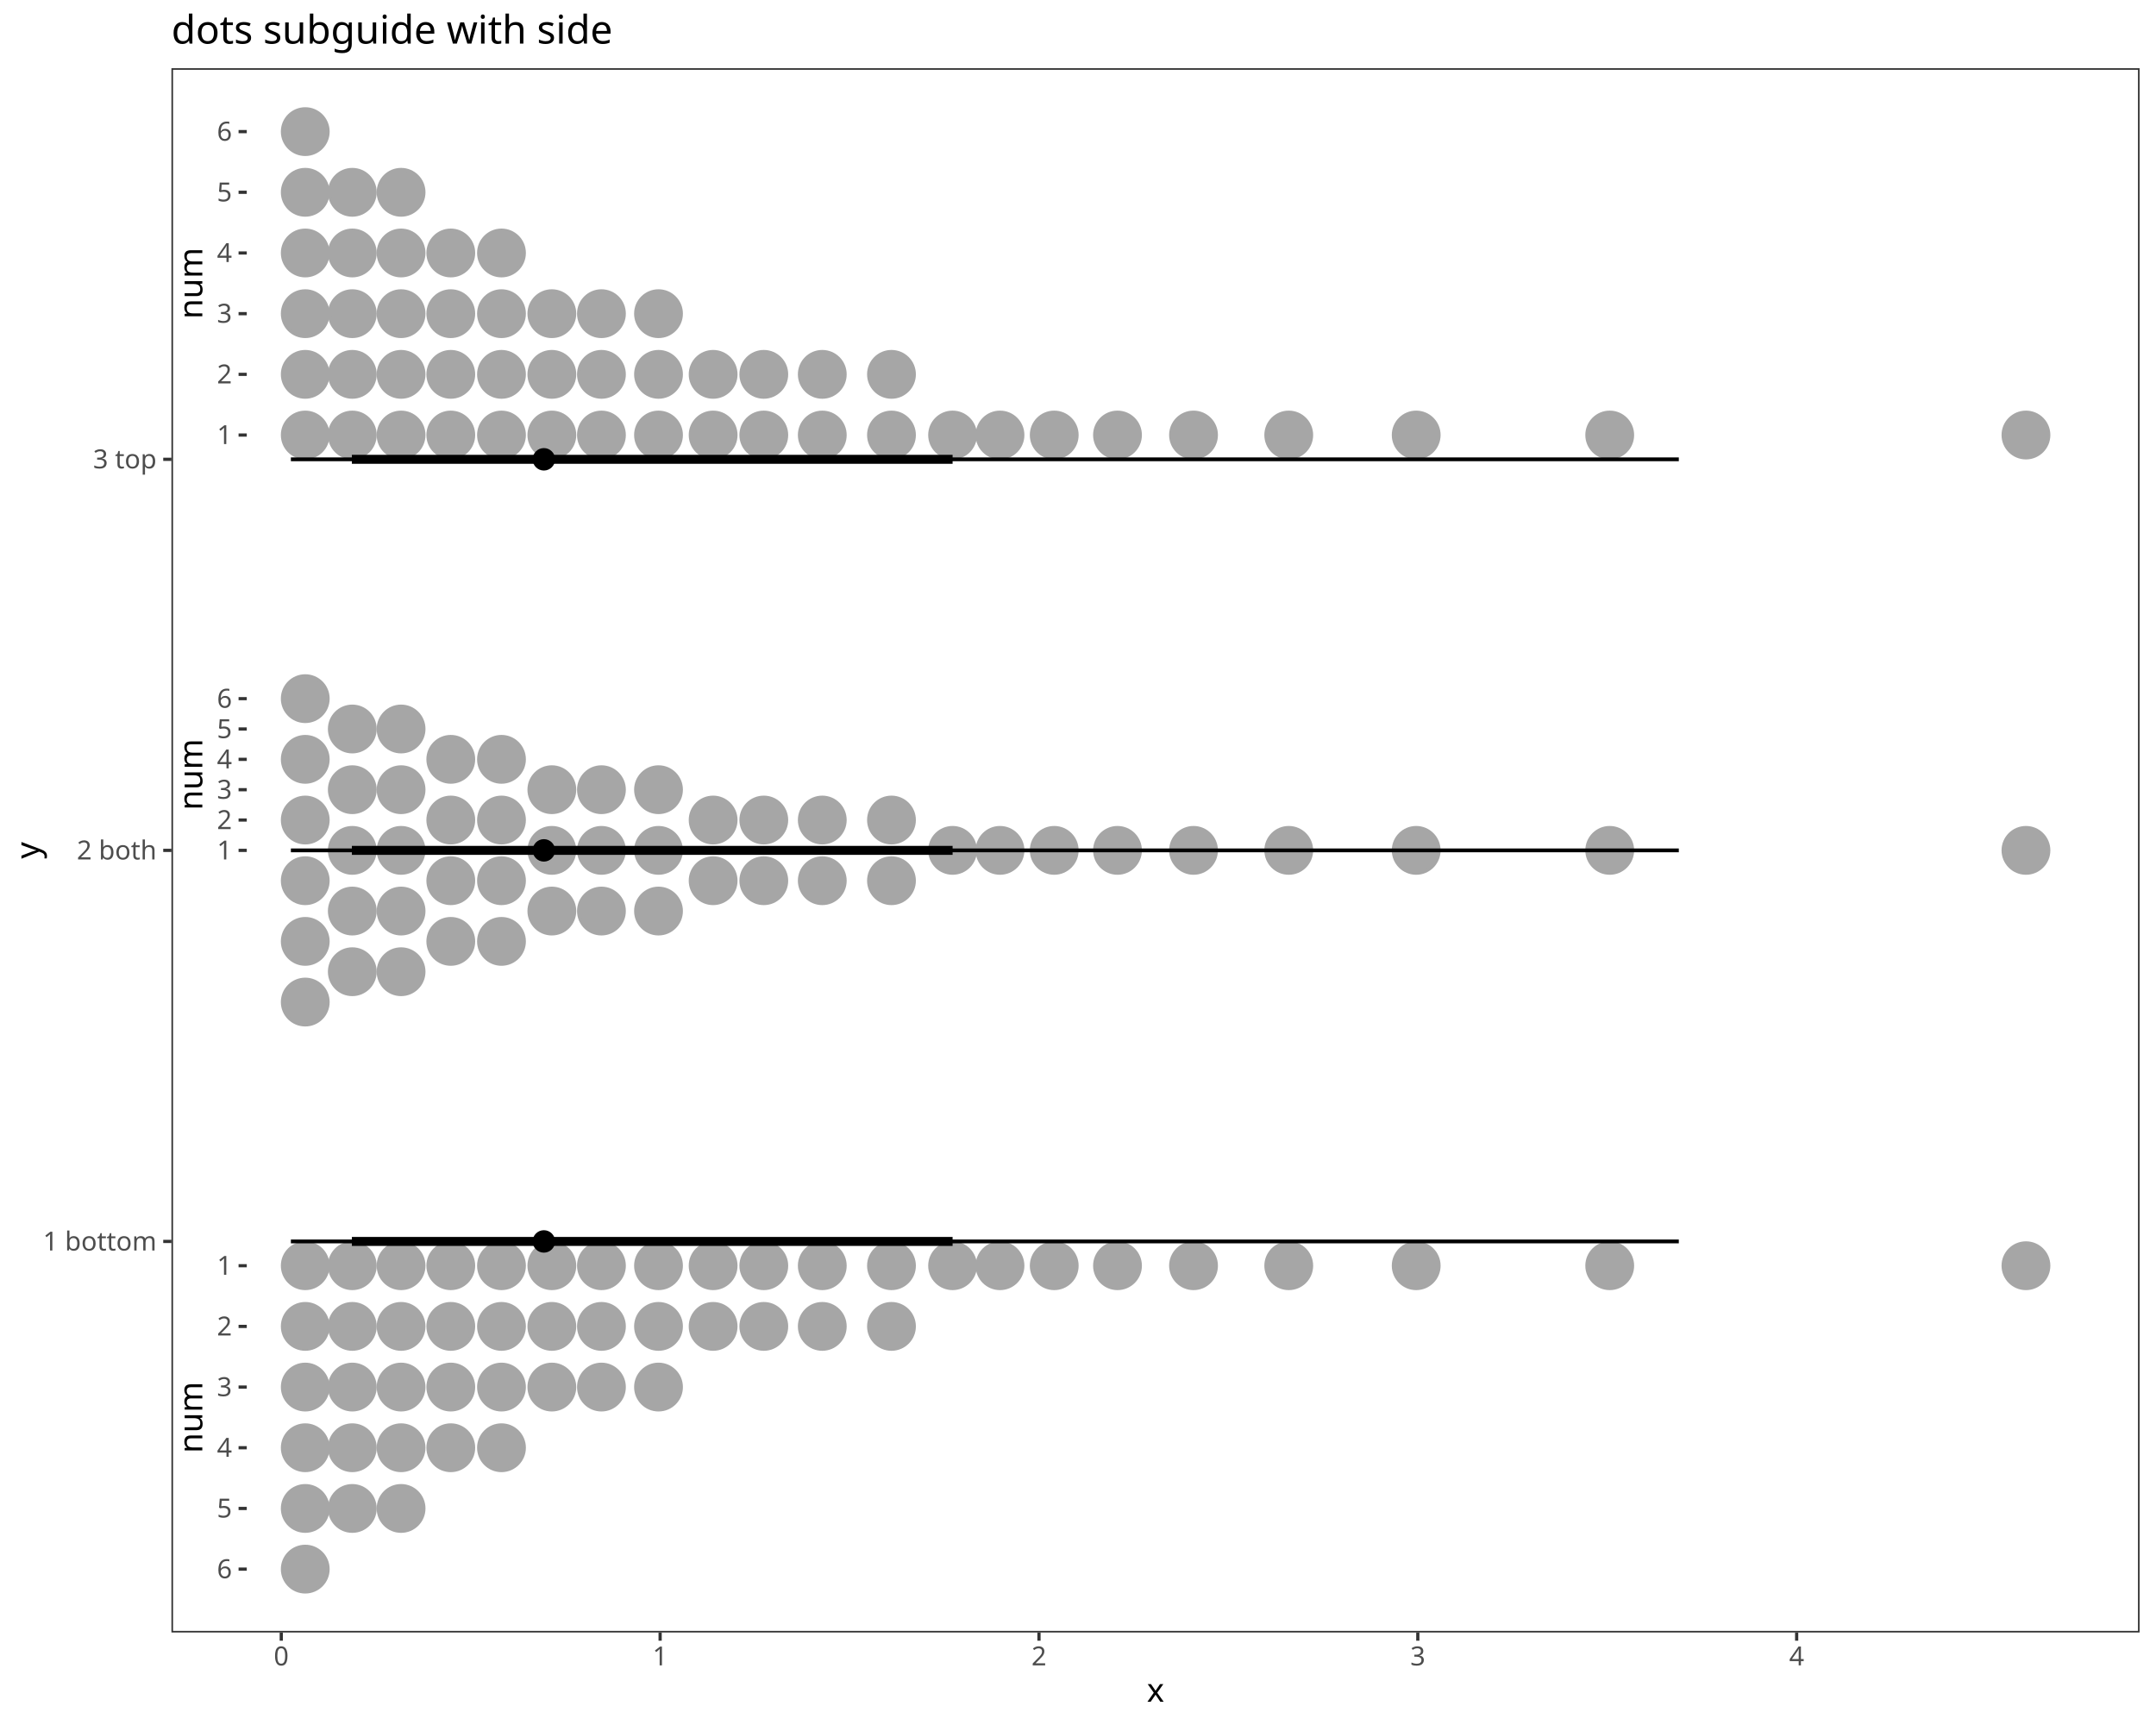
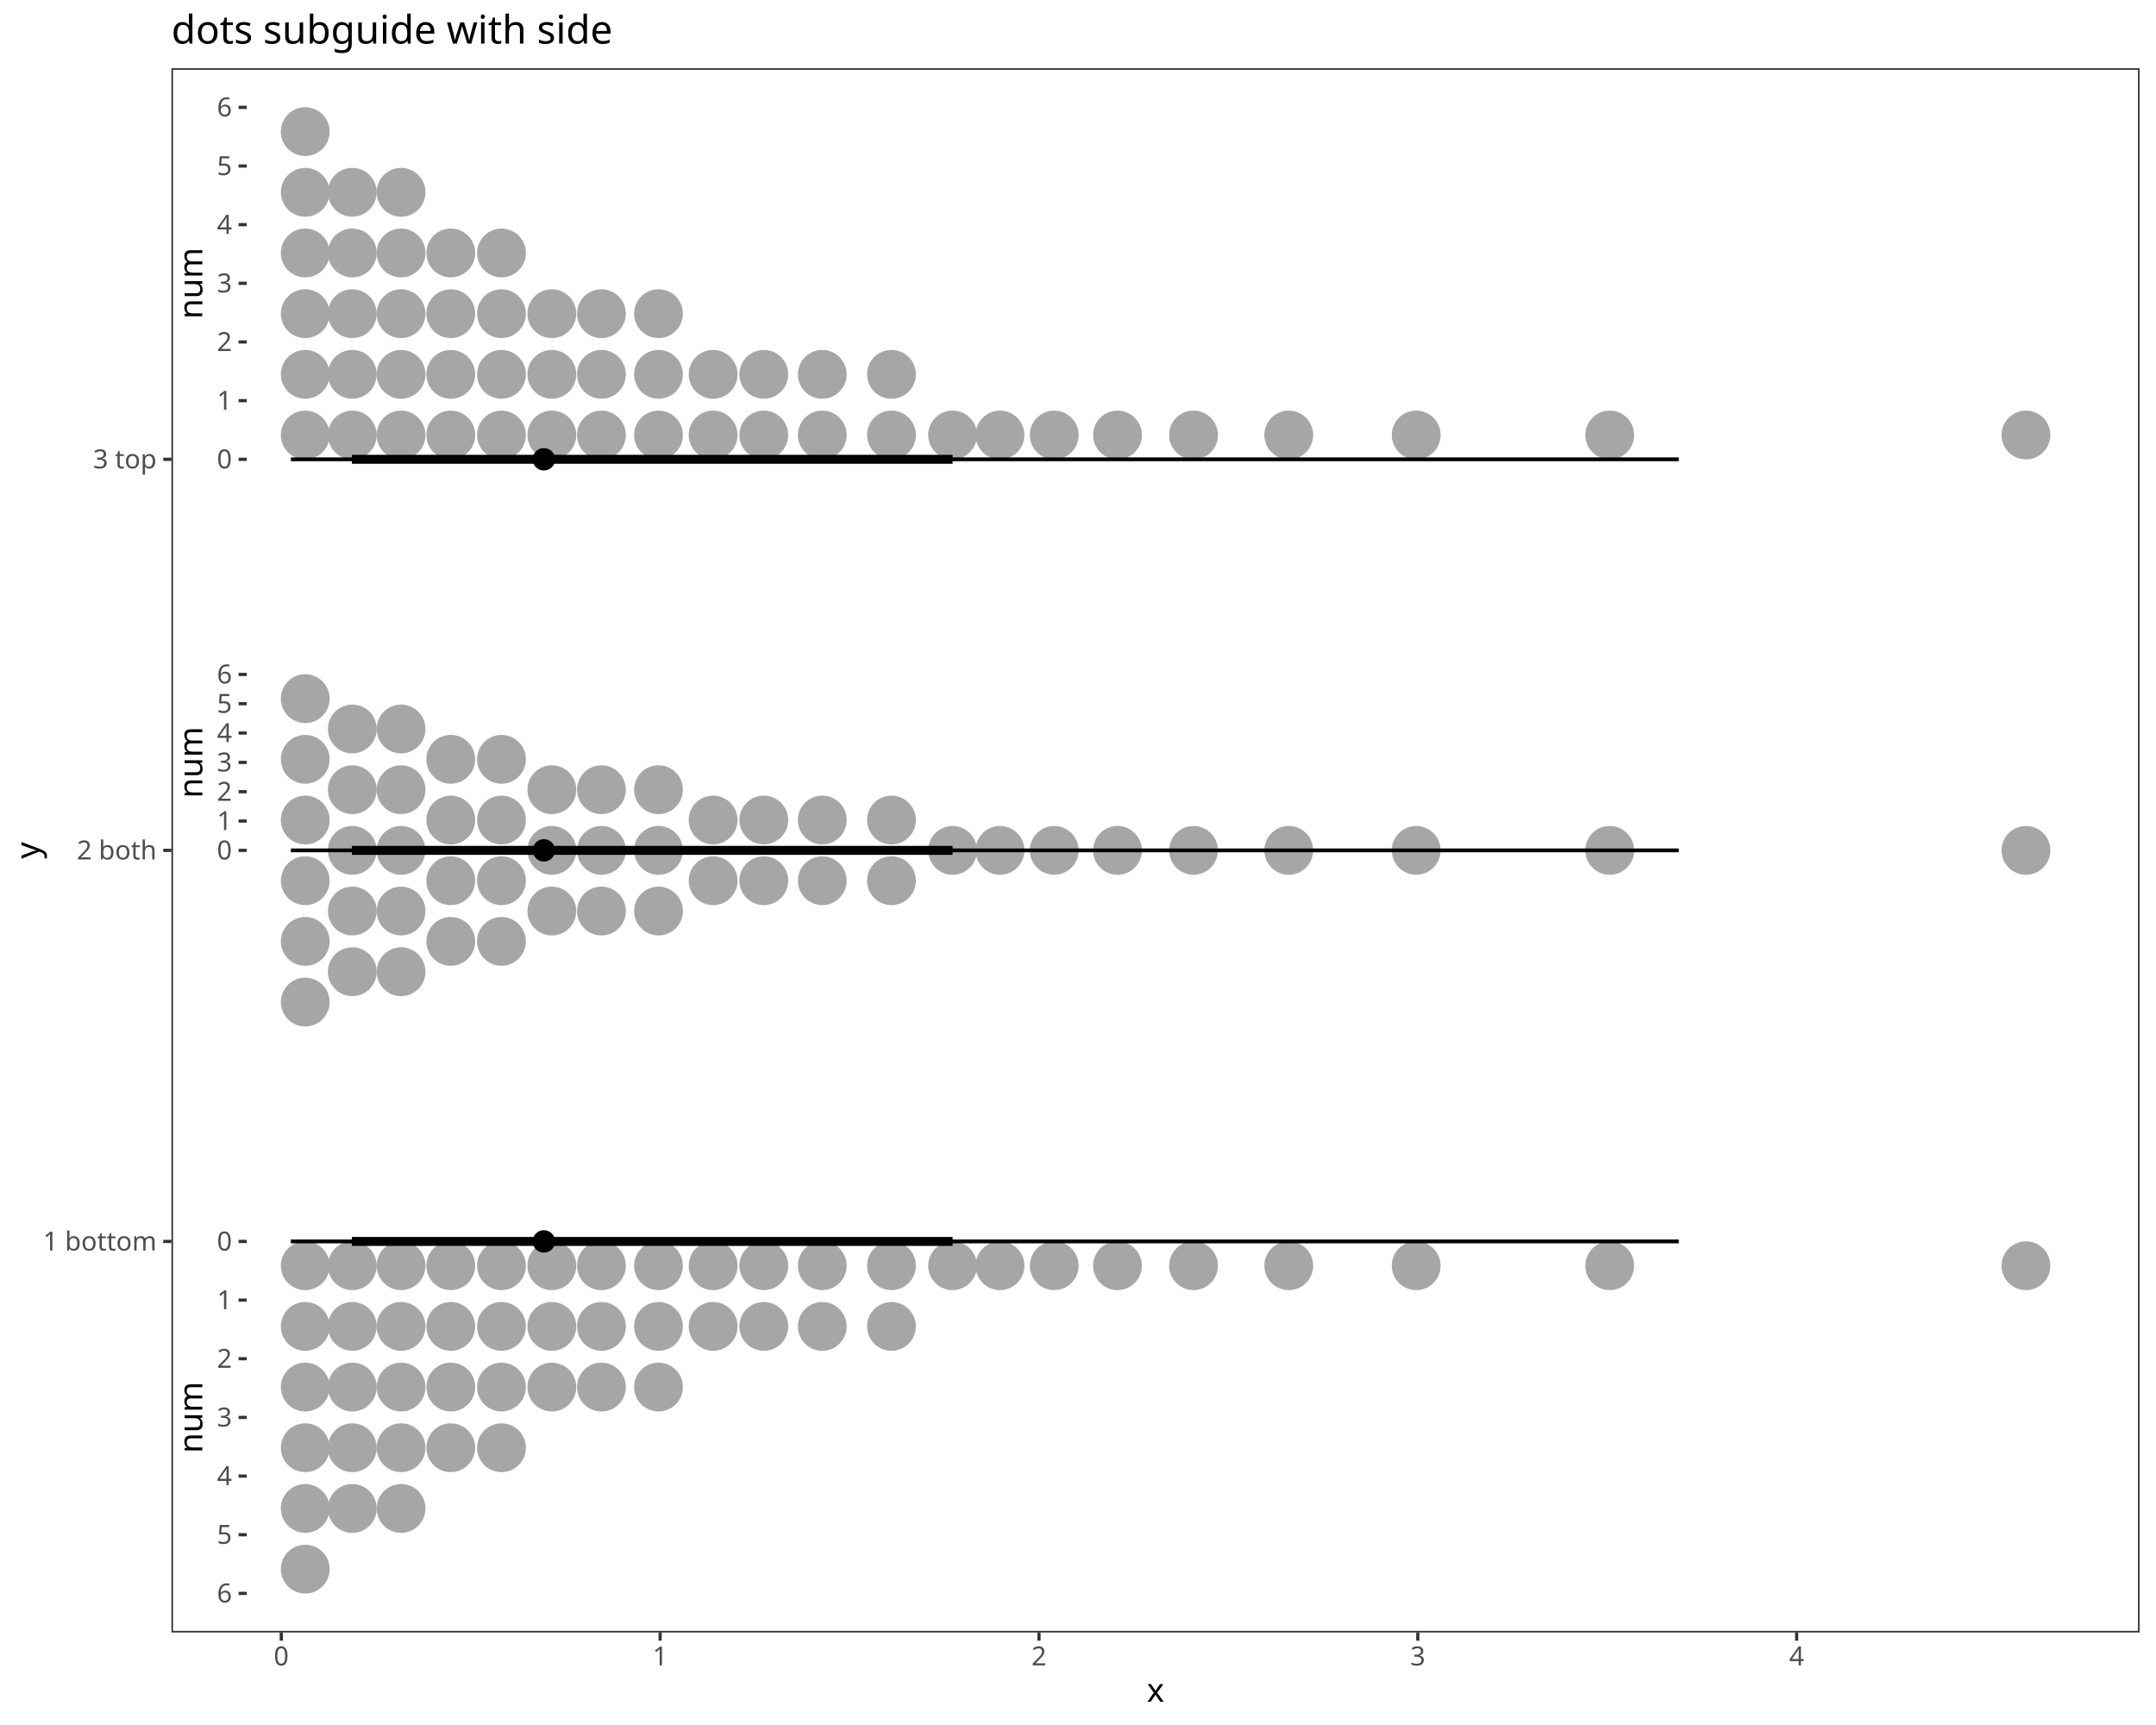
<svg xmlns="http://www.w3.org/2000/svg" class="svglite" data-engine-version="2.0" width="720.00pt" height="576.00pt" viewBox="0 0 720.00 576.00">
  <defs>
    <style type="text/css">
    .svglite line, .svglite polyline, .svglite polygon, .svglite path, .svglite rect, .svglite circle {
      fill: none;
      stroke: #000000;
      stroke-linecap: round;
      stroke-linejoin: round;
      stroke-miterlimit: 10.00;
    }
  </style>
  </defs>
  <rect width="100%" height="100%" style="stroke: none; fill: #FFFFFF;" />
  <defs>
    <clipPath id="cpMC4wMHw3MjAuMDB8MC4wMHw1NzYuMDA=">
      <rect x="0.00" y="0.00" width="720.00" height="576.00" />
    </clipPath>
  </defs>
  <g clip-path="url(#cpMC4wMHw3MjAuMDB8MC4wMHw1NzYuMDA=)">
    <rect x="0.00" y="0.00" width="720.00" height="576.00" style="stroke-width: 1.07; stroke: #FFFFFF; fill: #FFFFFF;" />
  </g>
  <defs>
    <clipPath id="cpNTcuMjV8NzE0LjUyfDIyLjc4fDU0NS4xMQ==">
      <rect x="57.25" y="22.78" width="657.27" height="522.33" />
    </clipPath>
  </defs>
  <g clip-path="url(#cpNTcuMjV8NzE0LjUyfDIyLjc4fDU0NS4xMQ==)">
    <rect x="57.25" y="22.78" width="657.27" height="522.33" style="stroke-width: 1.07; stroke: none; fill: #FFFFFF;" />
    <circle cx="101.94" cy="523.95" r="7.62" style="stroke-width: 1.06; stroke: #A6A6A6; fill: #A6A6A6;" />
    <circle cx="101.94" cy="503.69" r="7.62" style="stroke-width: 1.06; stroke: #A6A6A6; fill: #A6A6A6;" />
    <circle cx="101.94" cy="483.42" r="7.62" style="stroke-width: 1.06; stroke: #A6A6A6; fill: #A6A6A6;" />
    <circle cx="101.94" cy="463.16" r="7.62" style="stroke-width: 1.06; stroke: #A6A6A6; fill: #A6A6A6;" />
    <circle cx="101.94" cy="442.90" r="7.62" style="stroke-width: 1.06; stroke: #A6A6A6; fill: #A6A6A6;" />
    <circle cx="101.94" cy="422.64" r="7.62" style="stroke-width: 1.06; stroke: #A6A6A6; fill: #A6A6A6;" />
    <circle cx="117.65" cy="503.69" r="7.62" style="stroke-width: 1.06; stroke: #A6A6A6; fill: #A6A6A6;" />
    <circle cx="117.65" cy="483.42" r="7.62" style="stroke-width: 1.06; stroke: #A6A6A6; fill: #A6A6A6;" />
    <circle cx="117.65" cy="463.16" r="7.62" style="stroke-width: 1.06; stroke: #A6A6A6; fill: #A6A6A6;" />
    <circle cx="117.65" cy="442.90" r="7.62" style="stroke-width: 1.06; stroke: #A6A6A6; fill: #A6A6A6;" />
    <circle cx="117.65" cy="422.64" r="7.62" style="stroke-width: 1.06; stroke: #A6A6A6; fill: #A6A6A6;" />
    <circle cx="133.94" cy="503.69" r="7.62" style="stroke-width: 1.06; stroke: #A6A6A6; fill: #A6A6A6;" />
    <circle cx="133.94" cy="483.42" r="7.62" style="stroke-width: 1.06; stroke: #A6A6A6; fill: #A6A6A6;" />
    <circle cx="133.94" cy="463.16" r="7.62" style="stroke-width: 1.06; stroke: #A6A6A6; fill: #A6A6A6;" />
    <circle cx="133.94" cy="442.90" r="7.62" style="stroke-width: 1.06; stroke: #A6A6A6; fill: #A6A6A6;" />
    <circle cx="133.94" cy="422.64" r="7.62" style="stroke-width: 1.06; stroke: #A6A6A6; fill: #A6A6A6;" />
    <circle cx="150.54" cy="483.42" r="7.62" style="stroke-width: 1.06; stroke: #A6A6A6; fill: #A6A6A6;" />
    <circle cx="150.54" cy="463.16" r="7.62" style="stroke-width: 1.06; stroke: #A6A6A6; fill: #A6A6A6;" />
    <circle cx="150.54" cy="442.90" r="7.62" style="stroke-width: 1.06; stroke: #A6A6A6; fill: #A6A6A6;" />
    <circle cx="150.54" cy="422.64" r="7.62" style="stroke-width: 1.06; stroke: #A6A6A6; fill: #A6A6A6;" />
    <circle cx="167.47" cy="483.42" r="7.62" style="stroke-width: 1.06; stroke: #A6A6A6; fill: #A6A6A6;" />
    <circle cx="167.47" cy="463.16" r="7.62" style="stroke-width: 1.06; stroke: #A6A6A6; fill: #A6A6A6;" />
    <circle cx="167.47" cy="442.90" r="7.62" style="stroke-width: 1.06; stroke: #A6A6A6; fill: #A6A6A6;" />
    <circle cx="167.47" cy="422.64" r="7.62" style="stroke-width: 1.06; stroke: #A6A6A6; fill: #A6A6A6;" />
    <circle cx="184.29" cy="463.16" r="7.62" style="stroke-width: 1.06; stroke: #A6A6A6; fill: #A6A6A6;" />
    <circle cx="184.29" cy="442.90" r="7.62" style="stroke-width: 1.06; stroke: #A6A6A6; fill: #A6A6A6;" />
    <circle cx="184.29" cy="422.64" r="7.62" style="stroke-width: 1.06; stroke: #A6A6A6; fill: #A6A6A6;" />
    <circle cx="200.85" cy="463.16" r="7.62" style="stroke-width: 1.06; stroke: #A6A6A6; fill: #A6A6A6;" />
    <circle cx="200.85" cy="442.90" r="7.62" style="stroke-width: 1.06; stroke: #A6A6A6; fill: #A6A6A6;" />
    <circle cx="200.85" cy="422.64" r="7.62" style="stroke-width: 1.06; stroke: #A6A6A6; fill: #A6A6A6;" />
    <circle cx="219.91" cy="463.16" r="7.62" style="stroke-width: 1.06; stroke: #A6A6A6; fill: #A6A6A6;" />
    <circle cx="219.91" cy="442.90" r="7.62" style="stroke-width: 1.06; stroke: #A6A6A6; fill: #A6A6A6;" />
    <circle cx="219.91" cy="422.64" r="7.62" style="stroke-width: 1.06; stroke: #A6A6A6; fill: #A6A6A6;" />
    <circle cx="238.15" cy="442.90" r="7.62" style="stroke-width: 1.06; stroke: #A6A6A6; fill: #A6A6A6;" />
    <circle cx="238.15" cy="422.64" r="7.62" style="stroke-width: 1.06; stroke: #A6A6A6; fill: #A6A6A6;" />
    <circle cx="255.07" cy="442.90" r="7.62" style="stroke-width: 1.06; stroke: #A6A6A6; fill: #A6A6A6;" />
    <circle cx="255.07" cy="422.64" r="7.62" style="stroke-width: 1.06; stroke: #A6A6A6; fill: #A6A6A6;" />
    <circle cx="274.60" cy="442.90" r="7.62" style="stroke-width: 1.06; stroke: #A6A6A6; fill: #A6A6A6;" />
    <circle cx="274.60" cy="422.64" r="7.62" style="stroke-width: 1.06; stroke: #A6A6A6; fill: #A6A6A6;" />
    <circle cx="297.71" cy="442.90" r="7.62" style="stroke-width: 1.06; stroke: #A6A6A6; fill: #A6A6A6;" />
    <circle cx="297.71" cy="422.64" r="7.62" style="stroke-width: 1.06; stroke: #A6A6A6; fill: #A6A6A6;" />
    <circle cx="318.12" cy="422.64" r="7.62" style="stroke-width: 1.06; stroke: #A6A6A6; fill: #A6A6A6;" />
    <circle cx="333.95" cy="422.64" r="7.62" style="stroke-width: 1.06; stroke: #A6A6A6; fill: #A6A6A6;" />
    <circle cx="352.06" cy="422.64" r="7.62" style="stroke-width: 1.06; stroke: #A6A6A6; fill: #A6A6A6;" />
    <circle cx="373.19" cy="422.64" r="7.62" style="stroke-width: 1.06; stroke: #A6A6A6; fill: #A6A6A6;" />
    <circle cx="398.58" cy="422.64" r="7.62" style="stroke-width: 1.06; stroke: #A6A6A6; fill: #A6A6A6;" />
    <circle cx="430.38" cy="422.64" r="7.62" style="stroke-width: 1.06; stroke: #A6A6A6; fill: #A6A6A6;" />
    <circle cx="472.94" cy="422.64" r="7.62" style="stroke-width: 1.06; stroke: #A6A6A6; fill: #A6A6A6;" />
    <circle cx="537.57" cy="422.64" r="7.62" style="stroke-width: 1.06; stroke: #A6A6A6; fill: #A6A6A6;" />
    <circle cx="676.57" cy="422.64" r="7.62" style="stroke-width: 1.06; stroke: #A6A6A6; fill: #A6A6A6;" />
  </g>
  <defs>
-     <clipPath id="cpNzIuNTh8ODIuNDF8NDIyLjY0fDUyMy45NQ==">
-       <rect x="72.58" y="422.64" width="9.83" height="101.31" />
-     </clipPath>
-   </defs>
-   <g clip-path="url(#cpNzIuNTh8ODIuNDF8NDIyLjY0fDUyMy45NQ==)">
- </g>
-   <g clip-path="url(#cpMC4wMHw3MjAuMDB8MC4wMHw1NzYuMDA=)">
-     <text x="77.48" y="425.66" text-anchor="end" style="font-size: 8.80px; fill: #4D4D4D; font-family: sans;" textLength="4.89px" lengthAdjust="spacingAndGlyphs">1</text>
-     <text x="77.48" y="445.93" text-anchor="end" style="font-size: 8.80px; fill: #4D4D4D; font-family: sans;" textLength="4.89px" lengthAdjust="spacingAndGlyphs">2</text>
-     <text x="77.48" y="466.19" text-anchor="end" style="font-size: 8.80px; fill: #4D4D4D; font-family: sans;" textLength="4.89px" lengthAdjust="spacingAndGlyphs">3</text>
-     <text x="77.48" y="486.45" text-anchor="end" style="font-size: 8.80px; fill: #4D4D4D; font-family: sans;" textLength="4.89px" lengthAdjust="spacingAndGlyphs">4</text>
-     <text x="77.48" y="506.71" text-anchor="end" style="font-size: 8.80px; fill: #4D4D4D; font-family: sans;" textLength="4.89px" lengthAdjust="spacingAndGlyphs">5</text>
-     <text x="77.48" y="526.98" text-anchor="end" style="font-size: 8.80px; fill: #4D4D4D; font-family: sans;" textLength="4.89px" lengthAdjust="spacingAndGlyphs">6</text>
-   </g>
-   <g clip-path="url(#cpNzIuNTh8ODIuNDF8NDIyLjY0fDUyMy45NQ==)">
- </g>
-   <g clip-path="url(#cpMC4wMHw3MjAuMDB8MC4wMHw1NzYuMDA=)">
-     <polyline points="79.67,422.64 82.41,422.64 " style="stroke-width: 1.07; stroke: #333333; stroke-linecap: butt;" />
-     <polyline points="79.67,442.90 82.41,442.90 " style="stroke-width: 1.07; stroke: #333333; stroke-linecap: butt;" />
-     <polyline points="79.67,463.16 82.41,463.16 " style="stroke-width: 1.07; stroke: #333333; stroke-linecap: butt;" />
-     <polyline points="79.67,483.42 82.41,483.42 " style="stroke-width: 1.07; stroke: #333333; stroke-linecap: butt;" />
-     <polyline points="79.67,503.69 82.41,503.69 " style="stroke-width: 1.07; stroke: #333333; stroke-linecap: butt;" />
-     <polyline points="79.67,523.95 82.41,523.95 " style="stroke-width: 1.07; stroke: #333333; stroke-linecap: butt;" />
-   </g>
-   <g clip-path="url(#cpNzIuNTh8ODIuNDF8NDIyLjY0fDUyMy45NQ==)">
- </g>
-   <g clip-path="url(#cpMC4wMHw3MjAuMDB8MC4wMHw1NzYuMDA=)">
- </g>
-   <g clip-path="url(#cpNzIuNTh8ODIuNDF8NDIyLjY0fDUyMy45NQ==)">
- </g>
-   <g clip-path="url(#cpNTcuMjV8NzE0LjUyfDIyLjc4fDU0NS4xMQ==)">
- </g>
-   <defs>
-     <clipPath id="cpNTkuOTl8NjkuODR8NDIyLjY0fDUyMy45NQ==">
-       <rect x="59.99" y="422.64" width="9.85" height="101.31" />
-     </clipPath>
-   </defs>
-   <g clip-path="url(#cpNTkuOTl8NjkuODR8NDIyLjY0fDUyMy45NQ==)">
+     <clipPath id="cpNzIuNTh8ODIuNDF8NDE0LjUzfDUzMi4wNQ==">
+       <rect x="72.58" y="414.53" width="9.83" height="117.52" />
+     </clipPath>
+   </defs>
+   <g clip-path="url(#cpNzIuNTh8ODIuNDF8NDE0LjUzfDUzMi4wNQ==)">
+ </g>
+   <g clip-path="url(#cpMC4wMHw3MjAuMDB8MC4wMHw1NzYuMDA=)">
+     <text x="77.48" y="417.56" text-anchor="end" style="font-size: 8.80px; fill: #4D4D4D; font-family: sans;" textLength="4.89px" lengthAdjust="spacingAndGlyphs">0</text>
+     <text x="77.48" y="437.15" text-anchor="end" style="font-size: 8.80px; fill: #4D4D4D; font-family: sans;" textLength="4.89px" lengthAdjust="spacingAndGlyphs">1</text>
+     <text x="77.48" y="456.73" text-anchor="end" style="font-size: 8.80px; fill: #4D4D4D; font-family: sans;" textLength="4.89px" lengthAdjust="spacingAndGlyphs">2</text>
+     <text x="77.48" y="476.32" text-anchor="end" style="font-size: 8.80px; fill: #4D4D4D; font-family: sans;" textLength="4.89px" lengthAdjust="spacingAndGlyphs">3</text>
+     <text x="77.48" y="495.91" text-anchor="end" style="font-size: 8.80px; fill: #4D4D4D; font-family: sans;" textLength="4.89px" lengthAdjust="spacingAndGlyphs">4</text>
+     <text x="77.48" y="515.49" text-anchor="end" style="font-size: 8.80px; fill: #4D4D4D; font-family: sans;" textLength="4.89px" lengthAdjust="spacingAndGlyphs">5</text>
+     <text x="77.48" y="535.08" text-anchor="end" style="font-size: 8.80px; fill: #4D4D4D; font-family: sans;" textLength="4.89px" lengthAdjust="spacingAndGlyphs">6</text>
+   </g>
+   <g clip-path="url(#cpNzIuNTh8ODIuNDF8NDE0LjUzfDUzMi4wNQ==)">
+ </g>
+   <g clip-path="url(#cpMC4wMHw3MjAuMDB8MC4wMHw1NzYuMDA=)">
+     <polyline points="79.67,414.53 82.41,414.53 " style="stroke-width: 1.07; stroke: #333333; stroke-linecap: butt;" />
+     <polyline points="79.67,434.12 82.41,434.12 " style="stroke-width: 1.07; stroke: #333333; stroke-linecap: butt;" />
+     <polyline points="79.67,453.70 82.41,453.70 " style="stroke-width: 1.07; stroke: #333333; stroke-linecap: butt;" />
+     <polyline points="79.67,473.29 82.41,473.29 " style="stroke-width: 1.07; stroke: #333333; stroke-linecap: butt;" />
+     <polyline points="79.67,492.88 82.41,492.88 " style="stroke-width: 1.07; stroke: #333333; stroke-linecap: butt;" />
+     <polyline points="79.67,512.47 82.41,512.47 " style="stroke-width: 1.07; stroke: #333333; stroke-linecap: butt;" />
+     <polyline points="79.67,532.05 82.41,532.05 " style="stroke-width: 1.07; stroke: #333333; stroke-linecap: butt;" />
+   </g>
+   <g clip-path="url(#cpNzIuNTh8ODIuNDF8NDE0LjUzfDUzMi4wNQ==)">
+ </g>
+   <g clip-path="url(#cpMC4wMHw3MjAuMDB8MC4wMHw1NzYuMDA=)">
+ </g>
+   <g clip-path="url(#cpNzIuNTh8ODIuNDF8NDE0LjUzfDUzMi4wNQ==)">
+ </g>
+   <g clip-path="url(#cpNTcuMjV8NzE0LjUyfDIyLjc4fDU0NS4xMQ==)">
+ </g>
+   <defs>
+     <clipPath id="cpNTkuOTl8NjkuODR8NDE0LjUzfDUzMi4wNQ==">
+       <rect x="59.99" y="414.53" width="9.85" height="117.52" />
+     </clipPath>
+   </defs>
+   <g clip-path="url(#cpNTkuOTl8NjkuODR8NDE0LjUzfDUzMi4wNQ==)">
    <text transform="translate(67.56,473.29) rotate(-90)" text-anchor="middle" style="font-size: 11.00px; font-family: sans;" textLength="21.40px" lengthAdjust="spacingAndGlyphs">num</text>
  </g>
  <g clip-path="url(#cpNTcuMjV8NzE0LjUyfDIyLjc4fDU0NS4xMQ==)">
    <line x1="97.14" y1="414.53" x2="560.64" y2="414.53" style="stroke-width: 1.28; stroke-linecap: butt;" />
    <line x1="117.51" y1="414.53" x2="318.12" y2="414.53" style="stroke-width: 2.99; stroke-linecap: butt;" />
    <circle cx="181.63" cy="414.53" r="1.68" style="stroke-width: 1.06; fill: #000000;" />
    <circle cx="181.63" cy="414.53" r="3.22" style="stroke-width: 1.06; fill: #000000;" />
    <circle cx="101.94" cy="334.60" r="7.62" style="stroke-width: 1.06; stroke: #A6A6A6; fill: #A6A6A6;" />
    <circle cx="101.94" cy="314.34" r="7.62" style="stroke-width: 1.06; stroke: #A6A6A6; fill: #A6A6A6;" />
    <circle cx="101.94" cy="294.08" r="7.62" style="stroke-width: 1.06; stroke: #A6A6A6; fill: #A6A6A6;" />
    <circle cx="101.94" cy="273.82" r="7.62" style="stroke-width: 1.06; stroke: #A6A6A6; fill: #A6A6A6;" />
    <circle cx="101.94" cy="253.55" r="7.62" style="stroke-width: 1.06; stroke: #A6A6A6; fill: #A6A6A6;" />
    <circle cx="101.94" cy="233.29" r="7.62" style="stroke-width: 1.06; stroke: #A6A6A6; fill: #A6A6A6;" />
    <circle cx="117.65" cy="324.47" r="7.62" style="stroke-width: 1.06; stroke: #A6A6A6; fill: #A6A6A6;" />
    <circle cx="117.65" cy="304.21" r="7.62" style="stroke-width: 1.06; stroke: #A6A6A6; fill: #A6A6A6;" />
    <circle cx="117.65" cy="283.95" r="7.62" style="stroke-width: 1.06; stroke: #A6A6A6; fill: #A6A6A6;" />
    <circle cx="117.65" cy="263.69" r="7.62" style="stroke-width: 1.06; stroke: #A6A6A6; fill: #A6A6A6;" />
    <circle cx="117.65" cy="243.42" r="7.62" style="stroke-width: 1.06; stroke: #A6A6A6; fill: #A6A6A6;" />
    <circle cx="133.94" cy="324.47" r="7.62" style="stroke-width: 1.06; stroke: #A6A6A6; fill: #A6A6A6;" />
    <circle cx="133.94" cy="304.21" r="7.62" style="stroke-width: 1.06; stroke: #A6A6A6; fill: #A6A6A6;" />
    <circle cx="133.94" cy="283.95" r="7.62" style="stroke-width: 1.06; stroke: #A6A6A6; fill: #A6A6A6;" />
    <circle cx="133.94" cy="263.69" r="7.62" style="stroke-width: 1.06; stroke: #A6A6A6; fill: #A6A6A6;" />
    <circle cx="133.94" cy="243.42" r="7.62" style="stroke-width: 1.06; stroke: #A6A6A6; fill: #A6A6A6;" />
    <circle cx="150.54" cy="314.34" r="7.62" style="stroke-width: 1.06; stroke: #A6A6A6; fill: #A6A6A6;" />
    <circle cx="150.54" cy="294.08" r="7.62" style="stroke-width: 1.06; stroke: #A6A6A6; fill: #A6A6A6;" />
    <circle cx="150.54" cy="273.82" r="7.62" style="stroke-width: 1.06; stroke: #A6A6A6; fill: #A6A6A6;" />
    <circle cx="150.54" cy="253.55" r="7.62" style="stroke-width: 1.06; stroke: #A6A6A6; fill: #A6A6A6;" />
    <circle cx="167.47" cy="314.34" r="7.62" style="stroke-width: 1.06; stroke: #A6A6A6; fill: #A6A6A6;" />
    <circle cx="167.47" cy="294.08" r="7.62" style="stroke-width: 1.06; stroke: #A6A6A6; fill: #A6A6A6;" />
    <circle cx="167.47" cy="273.82" r="7.62" style="stroke-width: 1.06; stroke: #A6A6A6; fill: #A6A6A6;" />
    <circle cx="167.47" cy="253.55" r="7.62" style="stroke-width: 1.06; stroke: #A6A6A6; fill: #A6A6A6;" />
    <circle cx="184.29" cy="304.21" r="7.62" style="stroke-width: 1.06; stroke: #A6A6A6; fill: #A6A6A6;" />
    <circle cx="184.29" cy="283.95" r="7.62" style="stroke-width: 1.06; stroke: #A6A6A6; fill: #A6A6A6;" />
    <circle cx="184.29" cy="263.69" r="7.62" style="stroke-width: 1.06; stroke: #A6A6A6; fill: #A6A6A6;" />
    <circle cx="200.85" cy="304.21" r="7.62" style="stroke-width: 1.06; stroke: #A6A6A6; fill: #A6A6A6;" />
    <circle cx="200.85" cy="283.95" r="7.62" style="stroke-width: 1.06; stroke: #A6A6A6; fill: #A6A6A6;" />
    <circle cx="200.85" cy="263.69" r="7.62" style="stroke-width: 1.06; stroke: #A6A6A6; fill: #A6A6A6;" />
    <circle cx="219.91" cy="304.21" r="7.62" style="stroke-width: 1.06; stroke: #A6A6A6; fill: #A6A6A6;" />
    <circle cx="219.91" cy="283.95" r="7.62" style="stroke-width: 1.06; stroke: #A6A6A6; fill: #A6A6A6;" />
    <circle cx="219.91" cy="263.69" r="7.62" style="stroke-width: 1.06; stroke: #A6A6A6; fill: #A6A6A6;" />
    <circle cx="238.15" cy="294.08" r="7.62" style="stroke-width: 1.06; stroke: #A6A6A6; fill: #A6A6A6;" />
    <circle cx="238.15" cy="273.82" r="7.62" style="stroke-width: 1.06; stroke: #A6A6A6; fill: #A6A6A6;" />
    <circle cx="255.07" cy="294.08" r="7.62" style="stroke-width: 1.06; stroke: #A6A6A6; fill: #A6A6A6;" />
    <circle cx="255.07" cy="273.82" r="7.62" style="stroke-width: 1.06; stroke: #A6A6A6; fill: #A6A6A6;" />
    <circle cx="274.60" cy="294.08" r="7.62" style="stroke-width: 1.06; stroke: #A6A6A6; fill: #A6A6A6;" />
    <circle cx="274.60" cy="273.82" r="7.62" style="stroke-width: 1.06; stroke: #A6A6A6; fill: #A6A6A6;" />
    <circle cx="297.71" cy="294.08" r="7.62" style="stroke-width: 1.06; stroke: #A6A6A6; fill: #A6A6A6;" />
    <circle cx="297.71" cy="273.82" r="7.62" style="stroke-width: 1.06; stroke: #A6A6A6; fill: #A6A6A6;" />
    <circle cx="318.12" cy="283.95" r="7.62" style="stroke-width: 1.06; stroke: #A6A6A6; fill: #A6A6A6;" />
    <circle cx="333.95" cy="283.95" r="7.62" style="stroke-width: 1.06; stroke: #A6A6A6; fill: #A6A6A6;" />
    <circle cx="352.06" cy="283.95" r="7.62" style="stroke-width: 1.06; stroke: #A6A6A6; fill: #A6A6A6;" />
    <circle cx="373.19" cy="283.95" r="7.62" style="stroke-width: 1.06; stroke: #A6A6A6; fill: #A6A6A6;" />
    <circle cx="398.58" cy="283.95" r="7.62" style="stroke-width: 1.06; stroke: #A6A6A6; fill: #A6A6A6;" />
    <circle cx="430.38" cy="283.95" r="7.62" style="stroke-width: 1.06; stroke: #A6A6A6; fill: #A6A6A6;" />
    <circle cx="472.94" cy="283.95" r="7.62" style="stroke-width: 1.06; stroke: #A6A6A6; fill: #A6A6A6;" />
    <circle cx="537.57" cy="283.95" r="7.62" style="stroke-width: 1.06; stroke: #A6A6A6; fill: #A6A6A6;" />
    <circle cx="676.57" cy="283.95" r="7.62" style="stroke-width: 1.06; stroke: #A6A6A6; fill: #A6A6A6;" />
  </g>
  <defs>
-     <clipPath id="cpNzIuNTh8ODIuNDF8MjMzLjI5fDI4My45NQ==">
-       <rect x="72.58" y="233.29" width="9.83" height="50.66" />
-     </clipPath>
-   </defs>
-   <g clip-path="url(#cpNzIuNTh8ODIuNDF8MjMzLjI5fDI4My45NQ==)">
- </g>
-   <g clip-path="url(#cpMC4wMHw3MjAuMDB8MC4wMHw1NzYuMDA=)">
-     <text x="77.48" y="286.98" text-anchor="end" style="font-size: 8.80px; fill: #4D4D4D; font-family: sans;" textLength="4.89px" lengthAdjust="spacingAndGlyphs">1</text>
-     <text x="77.48" y="276.84" text-anchor="end" style="font-size: 8.80px; fill: #4D4D4D; font-family: sans;" textLength="4.89px" lengthAdjust="spacingAndGlyphs">2</text>
-     <text x="77.48" y="266.71" text-anchor="end" style="font-size: 8.80px; fill: #4D4D4D; font-family: sans;" textLength="4.89px" lengthAdjust="spacingAndGlyphs">3</text>
-     <text x="77.48" y="256.58" text-anchor="end" style="font-size: 8.80px; fill: #4D4D4D; font-family: sans;" textLength="4.89px" lengthAdjust="spacingAndGlyphs">4</text>
-     <text x="77.48" y="246.45" text-anchor="end" style="font-size: 8.80px; fill: #4D4D4D; font-family: sans;" textLength="4.89px" lengthAdjust="spacingAndGlyphs">5</text>
-     <text x="77.48" y="236.32" text-anchor="end" style="font-size: 8.80px; fill: #4D4D4D; font-family: sans;" textLength="4.89px" lengthAdjust="spacingAndGlyphs">6</text>
-   </g>
-   <g clip-path="url(#cpNzIuNTh8ODIuNDF8MjMzLjI5fDI4My45NQ==)">
+     <clipPath id="cpNzIuNTh8ODIuNDF8MjI1LjE5fDI4My45NQ==">
+       <rect x="72.58" y="225.19" width="9.83" height="58.76" />
+     </clipPath>
+   </defs>
+   <g clip-path="url(#cpNzIuNTh8ODIuNDF8MjI1LjE5fDI4My45NQ==)">
+ </g>
+   <g clip-path="url(#cpMC4wMHw3MjAuMDB8MC4wMHw1NzYuMDA=)">
+     <text x="77.48" y="286.98" text-anchor="end" style="font-size: 8.80px; fill: #4D4D4D; font-family: sans;" textLength="4.89px" lengthAdjust="spacingAndGlyphs">0</text>
+     <text x="77.48" y="277.18" text-anchor="end" style="font-size: 8.80px; fill: #4D4D4D; font-family: sans;" textLength="4.89px" lengthAdjust="spacingAndGlyphs">1</text>
+     <text x="77.48" y="267.39" text-anchor="end" style="font-size: 8.80px; fill: #4D4D4D; font-family: sans;" textLength="4.89px" lengthAdjust="spacingAndGlyphs">2</text>
+     <text x="77.48" y="257.60" text-anchor="end" style="font-size: 8.80px; fill: #4D4D4D; font-family: sans;" textLength="4.89px" lengthAdjust="spacingAndGlyphs">3</text>
+     <text x="77.48" y="247.80" text-anchor="end" style="font-size: 8.80px; fill: #4D4D4D; font-family: sans;" textLength="4.89px" lengthAdjust="spacingAndGlyphs">4</text>
+     <text x="77.48" y="238.01" text-anchor="end" style="font-size: 8.80px; fill: #4D4D4D; font-family: sans;" textLength="4.89px" lengthAdjust="spacingAndGlyphs">5</text>
+     <text x="77.48" y="228.21" text-anchor="end" style="font-size: 8.80px; fill: #4D4D4D; font-family: sans;" textLength="4.89px" lengthAdjust="spacingAndGlyphs">6</text>
+   </g>
+   <g clip-path="url(#cpNzIuNTh8ODIuNDF8MjI1LjE5fDI4My45NQ==)">
</g>
  <g clip-path="url(#cpMC4wMHw3MjAuMDB8MC4wMHw1NzYuMDA=)">
    <polyline points="79.67,283.95 82.41,283.95 " style="stroke-width: 1.07; stroke: #333333; stroke-linecap: butt;" />
-     <polyline points="79.67,273.82 82.41,273.82 " style="stroke-width: 1.07; stroke: #333333; stroke-linecap: butt;" />
-     <polyline points="79.67,263.69 82.41,263.69 " style="stroke-width: 1.07; stroke: #333333; stroke-linecap: butt;" />
-     <polyline points="79.67,253.55 82.41,253.55 " style="stroke-width: 1.07; stroke: #333333; stroke-linecap: butt;" />
-     <polyline points="79.67,243.42 82.41,243.42 " style="stroke-width: 1.07; stroke: #333333; stroke-linecap: butt;" />
-     <polyline points="79.67,233.29 82.41,233.29 " style="stroke-width: 1.07; stroke: #333333; stroke-linecap: butt;" />
-   </g>
-   <g clip-path="url(#cpNzIuNTh8ODIuNDF8MjMzLjI5fDI4My45NQ==)">
- </g>
-   <g clip-path="url(#cpMC4wMHw3MjAuMDB8MC4wMHw1NzYuMDA=)">
- </g>
-   <g clip-path="url(#cpNzIuNTh8ODIuNDF8MjMzLjI5fDI4My45NQ==)">
- </g>
-   <g clip-path="url(#cpNTcuMjV8NzE0LjUyfDIyLjc4fDU0NS4xMQ==)">
- </g>
-   <defs>
-     <clipPath id="cpNTkuOTl8NjkuODR8MjMzLjI5fDI4My45NQ==">
-       <rect x="59.99" y="233.29" width="9.85" height="50.66" />
-     </clipPath>
-   </defs>
-   <g clip-path="url(#cpNTkuOTl8NjkuODR8MjMzLjI5fDI4My45NQ==)">
-     <text transform="translate(67.56,258.62) rotate(-90)" text-anchor="middle" style="font-size: 11.00px; font-family: sans;" textLength="21.40px" lengthAdjust="spacingAndGlyphs">num</text>
+     <polyline points="79.67,274.15 82.41,274.15 " style="stroke-width: 1.07; stroke: #333333; stroke-linecap: butt;" />
+     <polyline points="79.67,264.36 82.41,264.36 " style="stroke-width: 1.07; stroke: #333333; stroke-linecap: butt;" />
+     <polyline points="79.67,254.57 82.41,254.57 " style="stroke-width: 1.07; stroke: #333333; stroke-linecap: butt;" />
+     <polyline points="79.67,244.77 82.41,244.77 " style="stroke-width: 1.07; stroke: #333333; stroke-linecap: butt;" />
+     <polyline points="79.67,234.98 82.41,234.98 " style="stroke-width: 1.07; stroke: #333333; stroke-linecap: butt;" />
+     <polyline points="79.67,225.19 82.41,225.19 " style="stroke-width: 1.07; stroke: #333333; stroke-linecap: butt;" />
+   </g>
+   <g clip-path="url(#cpNzIuNTh8ODIuNDF8MjI1LjE5fDI4My45NQ==)">
+ </g>
+   <g clip-path="url(#cpMC4wMHw3MjAuMDB8MC4wMHw1NzYuMDA=)">
+ </g>
+   <g clip-path="url(#cpNzIuNTh8ODIuNDF8MjI1LjE5fDI4My45NQ==)">
+ </g>
+   <g clip-path="url(#cpNTcuMjV8NzE0LjUyfDIyLjc4fDU0NS4xMQ==)">
+ </g>
+   <defs>
+     <clipPath id="cpNTkuOTl8NjkuODR8MjI1LjE5fDI4My45NQ==">
+       <rect x="59.99" y="225.19" width="9.85" height="58.76" />
+     </clipPath>
+   </defs>
+   <g clip-path="url(#cpNTkuOTl8NjkuODR8MjI1LjE5fDI4My45NQ==)">
+     <text transform="translate(67.56,254.57) rotate(-90)" text-anchor="middle" style="font-size: 11.00px; font-family: sans;" textLength="21.40px" lengthAdjust="spacingAndGlyphs">num</text>
  </g>
  <g clip-path="url(#cpNTcuMjV8NzE0LjUyfDIyLjc4fDU0NS4xMQ==)">
    <line x1="97.14" y1="283.95" x2="560.64" y2="283.95" style="stroke-width: 1.28; stroke-linecap: butt;" />
    <line x1="117.51" y1="283.95" x2="318.12" y2="283.95" style="stroke-width: 2.99; stroke-linecap: butt;" />
    <circle cx="181.63" cy="283.95" r="1.68" style="stroke-width: 1.06; fill: #000000;" />
    <circle cx="181.63" cy="283.95" r="3.22" style="stroke-width: 1.06; fill: #000000;" />
    <circle cx="101.94" cy="145.26" r="7.62" style="stroke-width: 1.06; stroke: #A6A6A6; fill: #A6A6A6;" />
    <circle cx="101.94" cy="125.00" r="7.62" style="stroke-width: 1.06; stroke: #A6A6A6; fill: #A6A6A6;" />
    <circle cx="101.94" cy="104.74" r="7.62" style="stroke-width: 1.06; stroke: #A6A6A6; fill: #A6A6A6;" />
    <circle cx="101.94" cy="84.47" r="7.62" style="stroke-width: 1.06; stroke: #A6A6A6; fill: #A6A6A6;" />
    <circle cx="101.94" cy="64.21" r="7.62" style="stroke-width: 1.06; stroke: #A6A6A6; fill: #A6A6A6;" />
    <circle cx="101.94" cy="43.95" r="7.62" style="stroke-width: 1.06; stroke: #A6A6A6; fill: #A6A6A6;" />
    <circle cx="117.65" cy="145.26" r="7.62" style="stroke-width: 1.06; stroke: #A6A6A6; fill: #A6A6A6;" />
    <circle cx="117.65" cy="125.00" r="7.62" style="stroke-width: 1.06; stroke: #A6A6A6; fill: #A6A6A6;" />
    <circle cx="117.65" cy="104.74" r="7.62" style="stroke-width: 1.06; stroke: #A6A6A6; fill: #A6A6A6;" />
    <circle cx="117.65" cy="84.47" r="7.62" style="stroke-width: 1.06; stroke: #A6A6A6; fill: #A6A6A6;" />
    <circle cx="117.65" cy="64.21" r="7.62" style="stroke-width: 1.06; stroke: #A6A6A6; fill: #A6A6A6;" />
    <circle cx="133.94" cy="145.26" r="7.62" style="stroke-width: 1.06; stroke: #A6A6A6; fill: #A6A6A6;" />
    <circle cx="133.94" cy="125.00" r="7.62" style="stroke-width: 1.06; stroke: #A6A6A6; fill: #A6A6A6;" />
    <circle cx="133.94" cy="104.74" r="7.62" style="stroke-width: 1.06; stroke: #A6A6A6; fill: #A6A6A6;" />
    <circle cx="133.94" cy="84.47" r="7.62" style="stroke-width: 1.06; stroke: #A6A6A6; fill: #A6A6A6;" />
    <circle cx="133.94" cy="64.21" r="7.62" style="stroke-width: 1.06; stroke: #A6A6A6; fill: #A6A6A6;" />
    <circle cx="150.54" cy="145.26" r="7.62" style="stroke-width: 1.06; stroke: #A6A6A6; fill: #A6A6A6;" />
    <circle cx="150.54" cy="125.00" r="7.62" style="stroke-width: 1.06; stroke: #A6A6A6; fill: #A6A6A6;" />
    <circle cx="150.54" cy="104.74" r="7.62" style="stroke-width: 1.06; stroke: #A6A6A6; fill: #A6A6A6;" />
    <circle cx="150.54" cy="84.47" r="7.62" style="stroke-width: 1.06; stroke: #A6A6A6; fill: #A6A6A6;" />
    <circle cx="167.47" cy="145.26" r="7.62" style="stroke-width: 1.06; stroke: #A6A6A6; fill: #A6A6A6;" />
    <circle cx="167.47" cy="125.00" r="7.62" style="stroke-width: 1.06; stroke: #A6A6A6; fill: #A6A6A6;" />
    <circle cx="167.47" cy="104.74" r="7.62" style="stroke-width: 1.06; stroke: #A6A6A6; fill: #A6A6A6;" />
    <circle cx="167.47" cy="84.47" r="7.62" style="stroke-width: 1.06; stroke: #A6A6A6; fill: #A6A6A6;" />
    <circle cx="184.29" cy="145.26" r="7.62" style="stroke-width: 1.06; stroke: #A6A6A6; fill: #A6A6A6;" />
    <circle cx="184.29" cy="125.00" r="7.62" style="stroke-width: 1.06; stroke: #A6A6A6; fill: #A6A6A6;" />
    <circle cx="184.29" cy="104.74" r="7.62" style="stroke-width: 1.06; stroke: #A6A6A6; fill: #A6A6A6;" />
    <circle cx="200.85" cy="145.26" r="7.62" style="stroke-width: 1.06; stroke: #A6A6A6; fill: #A6A6A6;" />
    <circle cx="200.85" cy="125.00" r="7.62" style="stroke-width: 1.06; stroke: #A6A6A6; fill: #A6A6A6;" />
    <circle cx="200.85" cy="104.74" r="7.62" style="stroke-width: 1.06; stroke: #A6A6A6; fill: #A6A6A6;" />
    <circle cx="219.91" cy="145.26" r="7.62" style="stroke-width: 1.06; stroke: #A6A6A6; fill: #A6A6A6;" />
    <circle cx="219.91" cy="125.00" r="7.62" style="stroke-width: 1.06; stroke: #A6A6A6; fill: #A6A6A6;" />
    <circle cx="219.91" cy="104.74" r="7.62" style="stroke-width: 1.06; stroke: #A6A6A6; fill: #A6A6A6;" />
    <circle cx="238.15" cy="145.26" r="7.62" style="stroke-width: 1.06; stroke: #A6A6A6; fill: #A6A6A6;" />
    <circle cx="238.15" cy="125.00" r="7.62" style="stroke-width: 1.06; stroke: #A6A6A6; fill: #A6A6A6;" />
    <circle cx="255.07" cy="145.26" r="7.62" style="stroke-width: 1.06; stroke: #A6A6A6; fill: #A6A6A6;" />
    <circle cx="255.07" cy="125.00" r="7.62" style="stroke-width: 1.06; stroke: #A6A6A6; fill: #A6A6A6;" />
    <circle cx="274.60" cy="145.26" r="7.62" style="stroke-width: 1.06; stroke: #A6A6A6; fill: #A6A6A6;" />
    <circle cx="274.60" cy="125.00" r="7.62" style="stroke-width: 1.06; stroke: #A6A6A6; fill: #A6A6A6;" />
    <circle cx="297.71" cy="145.26" r="7.62" style="stroke-width: 1.06; stroke: #A6A6A6; fill: #A6A6A6;" />
    <circle cx="297.71" cy="125.00" r="7.62" style="stroke-width: 1.06; stroke: #A6A6A6; fill: #A6A6A6;" />
    <circle cx="318.12" cy="145.26" r="7.62" style="stroke-width: 1.06; stroke: #A6A6A6; fill: #A6A6A6;" />
    <circle cx="333.95" cy="145.26" r="7.62" style="stroke-width: 1.06; stroke: #A6A6A6; fill: #A6A6A6;" />
    <circle cx="352.06" cy="145.26" r="7.62" style="stroke-width: 1.06; stroke: #A6A6A6; fill: #A6A6A6;" />
    <circle cx="373.19" cy="145.26" r="7.62" style="stroke-width: 1.06; stroke: #A6A6A6; fill: #A6A6A6;" />
    <circle cx="398.58" cy="145.26" r="7.62" style="stroke-width: 1.06; stroke: #A6A6A6; fill: #A6A6A6;" />
    <circle cx="430.38" cy="145.26" r="7.62" style="stroke-width: 1.06; stroke: #A6A6A6; fill: #A6A6A6;" />
    <circle cx="472.94" cy="145.26" r="7.62" style="stroke-width: 1.06; stroke: #A6A6A6; fill: #A6A6A6;" />
    <circle cx="537.57" cy="145.26" r="7.62" style="stroke-width: 1.06; stroke: #A6A6A6; fill: #A6A6A6;" />
    <circle cx="676.57" cy="145.26" r="7.62" style="stroke-width: 1.06; stroke: #A6A6A6; fill: #A6A6A6;" />
  </g>
  <defs>
-     <clipPath id="cpNzIuNTh8ODIuNDF8NDMuOTV8MTQ1LjI2">
-       <rect x="72.58" y="43.95" width="9.83" height="101.31" />
-     </clipPath>
-   </defs>
-   <g clip-path="url(#cpNzIuNTh8ODIuNDF8NDMuOTV8MTQ1LjI2)">
- </g>
-   <g clip-path="url(#cpMC4wMHw3MjAuMDB8MC4wMHw1NzYuMDA=)">
-     <text x="77.48" y="148.29" text-anchor="end" style="font-size: 8.80px; fill: #4D4D4D; font-family: sans;" textLength="4.89px" lengthAdjust="spacingAndGlyphs">1</text>
-     <text x="77.48" y="128.03" text-anchor="end" style="font-size: 8.80px; fill: #4D4D4D; font-family: sans;" textLength="4.89px" lengthAdjust="spacingAndGlyphs">2</text>
-     <text x="77.48" y="107.76" text-anchor="end" style="font-size: 8.80px; fill: #4D4D4D; font-family: sans;" textLength="4.89px" lengthAdjust="spacingAndGlyphs">3</text>
-     <text x="77.48" y="87.50" text-anchor="end" style="font-size: 8.80px; fill: #4D4D4D; font-family: sans;" textLength="4.89px" lengthAdjust="spacingAndGlyphs">4</text>
-     <text x="77.48" y="67.24" text-anchor="end" style="font-size: 8.80px; fill: #4D4D4D; font-family: sans;" textLength="4.89px" lengthAdjust="spacingAndGlyphs">5</text>
-     <text x="77.48" y="46.97" text-anchor="end" style="font-size: 8.80px; fill: #4D4D4D; font-family: sans;" textLength="4.89px" lengthAdjust="spacingAndGlyphs">6</text>
-   </g>
-   <g clip-path="url(#cpNzIuNTh8ODIuNDF8NDMuOTV8MTQ1LjI2)">
- </g>
-   <g clip-path="url(#cpMC4wMHw3MjAuMDB8MC4wMHw1NzYuMDA=)">
-     <polyline points="79.67,145.26 82.41,145.26 " style="stroke-width: 1.07; stroke: #333333; stroke-linecap: butt;" />
-     <polyline points="79.67,125.00 82.41,125.00 " style="stroke-width: 1.07; stroke: #333333; stroke-linecap: butt;" />
-     <polyline points="79.67,104.74 82.41,104.74 " style="stroke-width: 1.07; stroke: #333333; stroke-linecap: butt;" />
-     <polyline points="79.67,84.47 82.41,84.47 " style="stroke-width: 1.07; stroke: #333333; stroke-linecap: butt;" />
-     <polyline points="79.67,64.21 82.41,64.21 " style="stroke-width: 1.07; stroke: #333333; stroke-linecap: butt;" />
-     <polyline points="79.67,43.95 82.41,43.95 " style="stroke-width: 1.07; stroke: #333333; stroke-linecap: butt;" />
-   </g>
-   <g clip-path="url(#cpNzIuNTh8ODIuNDF8NDMuOTV8MTQ1LjI2)">
- </g>
-   <g clip-path="url(#cpMC4wMHw3MjAuMDB8MC4wMHw1NzYuMDA=)">
- </g>
-   <g clip-path="url(#cpNzIuNTh8ODIuNDF8NDMuOTV8MTQ1LjI2)">
- </g>
-   <g clip-path="url(#cpNTcuMjV8NzE0LjUyfDIyLjc4fDU0NS4xMQ==)">
- </g>
-   <defs>
-     <clipPath id="cpNTkuOTl8NjkuODR8NDMuOTV8MTQ1LjI2">
-       <rect x="59.99" y="43.95" width="9.85" height="101.31" />
-     </clipPath>
-   </defs>
-   <g clip-path="url(#cpNTkuOTl8NjkuODR8NDMuOTV8MTQ1LjI2)">
+     <clipPath id="cpNzIuNTh8ODIuNDF8MzUuODR8MTUzLjM3">
+       <rect x="72.58" y="35.84" width="9.83" height="117.52" />
+     </clipPath>
+   </defs>
+   <g clip-path="url(#cpNzIuNTh8ODIuNDF8MzUuODR8MTUzLjM3)">
+ </g>
+   <g clip-path="url(#cpMC4wMHw3MjAuMDB8MC4wMHw1NzYuMDA=)">
+     <text x="77.48" y="156.39" text-anchor="end" style="font-size: 8.80px; fill: #4D4D4D; font-family: sans;" textLength="4.89px" lengthAdjust="spacingAndGlyphs">0</text>
+     <text x="77.48" y="136.81" text-anchor="end" style="font-size: 8.80px; fill: #4D4D4D; font-family: sans;" textLength="4.89px" lengthAdjust="spacingAndGlyphs">1</text>
+     <text x="77.48" y="117.22" text-anchor="end" style="font-size: 8.80px; fill: #4D4D4D; font-family: sans;" textLength="4.89px" lengthAdjust="spacingAndGlyphs">2</text>
+     <text x="77.48" y="97.63" text-anchor="end" style="font-size: 8.80px; fill: #4D4D4D; font-family: sans;" textLength="4.89px" lengthAdjust="spacingAndGlyphs">3</text>
+     <text x="77.48" y="78.04" text-anchor="end" style="font-size: 8.80px; fill: #4D4D4D; font-family: sans;" textLength="4.89px" lengthAdjust="spacingAndGlyphs">4</text>
+     <text x="77.48" y="58.46" text-anchor="end" style="font-size: 8.80px; fill: #4D4D4D; font-family: sans;" textLength="4.89px" lengthAdjust="spacingAndGlyphs">5</text>
+     <text x="77.48" y="38.87" text-anchor="end" style="font-size: 8.80px; fill: #4D4D4D; font-family: sans;" textLength="4.89px" lengthAdjust="spacingAndGlyphs">6</text>
+   </g>
+   <g clip-path="url(#cpNzIuNTh8ODIuNDF8MzUuODR8MTUzLjM3)">
+ </g>
+   <g clip-path="url(#cpMC4wMHw3MjAuMDB8MC4wMHw1NzYuMDA=)">
+     <polyline points="79.67,153.37 82.41,153.37 " style="stroke-width: 1.07; stroke: #333333; stroke-linecap: butt;" />
+     <polyline points="79.67,133.78 82.41,133.78 " style="stroke-width: 1.07; stroke: #333333; stroke-linecap: butt;" />
+     <polyline points="79.67,114.19 82.41,114.19 " style="stroke-width: 1.07; stroke: #333333; stroke-linecap: butt;" />
+     <polyline points="79.67,94.60 82.41,94.60 " style="stroke-width: 1.07; stroke: #333333; stroke-linecap: butt;" />
+     <polyline points="79.67,75.02 82.41,75.02 " style="stroke-width: 1.07; stroke: #333333; stroke-linecap: butt;" />
+     <polyline points="79.67,55.43 82.41,55.43 " style="stroke-width: 1.07; stroke: #333333; stroke-linecap: butt;" />
+     <polyline points="79.67,35.84 82.41,35.84 " style="stroke-width: 1.07; stroke: #333333; stroke-linecap: butt;" />
+   </g>
+   <g clip-path="url(#cpNzIuNTh8ODIuNDF8MzUuODR8MTUzLjM3)">
+ </g>
+   <g clip-path="url(#cpMC4wMHw3MjAuMDB8MC4wMHw1NzYuMDA=)">
+ </g>
+   <g clip-path="url(#cpNzIuNTh8ODIuNDF8MzUuODR8MTUzLjM3)">
+ </g>
+   <g clip-path="url(#cpNTcuMjV8NzE0LjUyfDIyLjc4fDU0NS4xMQ==)">
+ </g>
+   <defs>
+     <clipPath id="cpNTkuOTl8NjkuODR8MzUuODR8MTUzLjM3">
+       <rect x="59.99" y="35.84" width="9.85" height="117.52" />
+     </clipPath>
+   </defs>
+   <g clip-path="url(#cpNTkuOTl8NjkuODR8MzUuODR8MTUzLjM3)">
    <text transform="translate(67.56,94.60) rotate(-90)" text-anchor="middle" style="font-size: 11.00px; font-family: sans;" textLength="21.40px" lengthAdjust="spacingAndGlyphs">num</text>
  </g>
  <g clip-path="url(#cpNTcuMjV8NzE0LjUyfDIyLjc4fDU0NS4xMQ==)">
    <line x1="97.14" y1="153.37" x2="560.64" y2="153.37" style="stroke-width: 1.28; stroke-linecap: butt;" />
    <line x1="117.51" y1="153.37" x2="318.12" y2="153.37" style="stroke-width: 2.99; stroke-linecap: butt;" />
    <circle cx="181.63" cy="153.37" r="1.68" style="stroke-width: 1.06; fill: #000000;" />
    <circle cx="181.63" cy="153.37" r="3.22" style="stroke-width: 1.06; fill: #000000;" />
    <rect x="57.25" y="22.78" width="657.27" height="522.33" style="stroke-width: 1.07; stroke: #333333;" />
  </g>
  <g clip-path="url(#cpMC4wMHw3MjAuMDB8MC4wMHw1NzYuMDA=)">
    <text x="52.32" y="417.56" text-anchor="end" style="font-size: 8.80px; fill: #4D4D4D; font-family: sans;" textLength="34.25px" lengthAdjust="spacingAndGlyphs">1 bottom</text>
    <text x="52.32" y="286.98" text-anchor="end" style="font-size: 8.80px; fill: #4D4D4D; font-family: sans;" textLength="24.47px" lengthAdjust="spacingAndGlyphs">2 both</text>
    <text x="52.32" y="156.39" text-anchor="end" style="font-size: 8.80px; fill: #4D4D4D; font-family: sans;" textLength="19.57px" lengthAdjust="spacingAndGlyphs">3 top</text>
    <polyline points="54.51,414.53 57.25,414.53 " style="stroke-width: 1.07; stroke: #333333; stroke-linecap: butt;" />
    <polyline points="54.51,283.95 57.25,283.95 " style="stroke-width: 1.07; stroke: #333333; stroke-linecap: butt;" />
    <polyline points="54.51,153.37 57.25,153.37 " style="stroke-width: 1.07; stroke: #333333; stroke-linecap: butt;" />
    <polyline points="93.93,547.85 93.93,545.11 " style="stroke-width: 1.07; stroke: #333333; stroke-linecap: butt;" />
    <polyline points="220.45,547.85 220.45,545.11 " style="stroke-width: 1.07; stroke: #333333; stroke-linecap: butt;" />
    <polyline points="346.97,547.85 346.97,545.11 " style="stroke-width: 1.07; stroke: #333333; stroke-linecap: butt;" />
    <polyline points="473.48,547.85 473.48,545.11 " style="stroke-width: 1.07; stroke: #333333; stroke-linecap: butt;" />
    <polyline points="600.00,547.85 600.00,545.11 " style="stroke-width: 1.07; stroke: #333333; stroke-linecap: butt;" />
    <text x="93.93" y="556.10" text-anchor="middle" style="font-size: 8.80px; fill: #4D4D4D; font-family: sans;" textLength="4.89px" lengthAdjust="spacingAndGlyphs">0</text>
    <text x="220.45" y="556.10" text-anchor="middle" style="font-size: 8.80px; fill: #4D4D4D; font-family: sans;" textLength="4.89px" lengthAdjust="spacingAndGlyphs">1</text>
    <text x="346.97" y="556.10" text-anchor="middle" style="font-size: 8.80px; fill: #4D4D4D; font-family: sans;" textLength="4.89px" lengthAdjust="spacingAndGlyphs">2</text>
    <text x="473.48" y="556.10" text-anchor="middle" style="font-size: 8.80px; fill: #4D4D4D; font-family: sans;" textLength="4.89px" lengthAdjust="spacingAndGlyphs">3</text>
    <text x="600.00" y="556.10" text-anchor="middle" style="font-size: 8.80px; fill: #4D4D4D; font-family: sans;" textLength="4.89px" lengthAdjust="spacingAndGlyphs">4</text>
    <text x="385.89" y="568.24" text-anchor="middle" style="font-size: 11.00px; font-family: sans;" textLength="5.50px" lengthAdjust="spacingAndGlyphs">x</text>
    <text transform="translate(13.05,283.95) rotate(-90)" text-anchor="middle" style="font-size: 11.00px; font-family: sans;" textLength="5.50px" lengthAdjust="spacingAndGlyphs">y</text>
    <text x="57.25" y="14.56" style="font-size: 13.20px; font-family: sans;" textLength="137.24px" lengthAdjust="spacingAndGlyphs">dots subguide with side</text>
  </g>
</svg>
